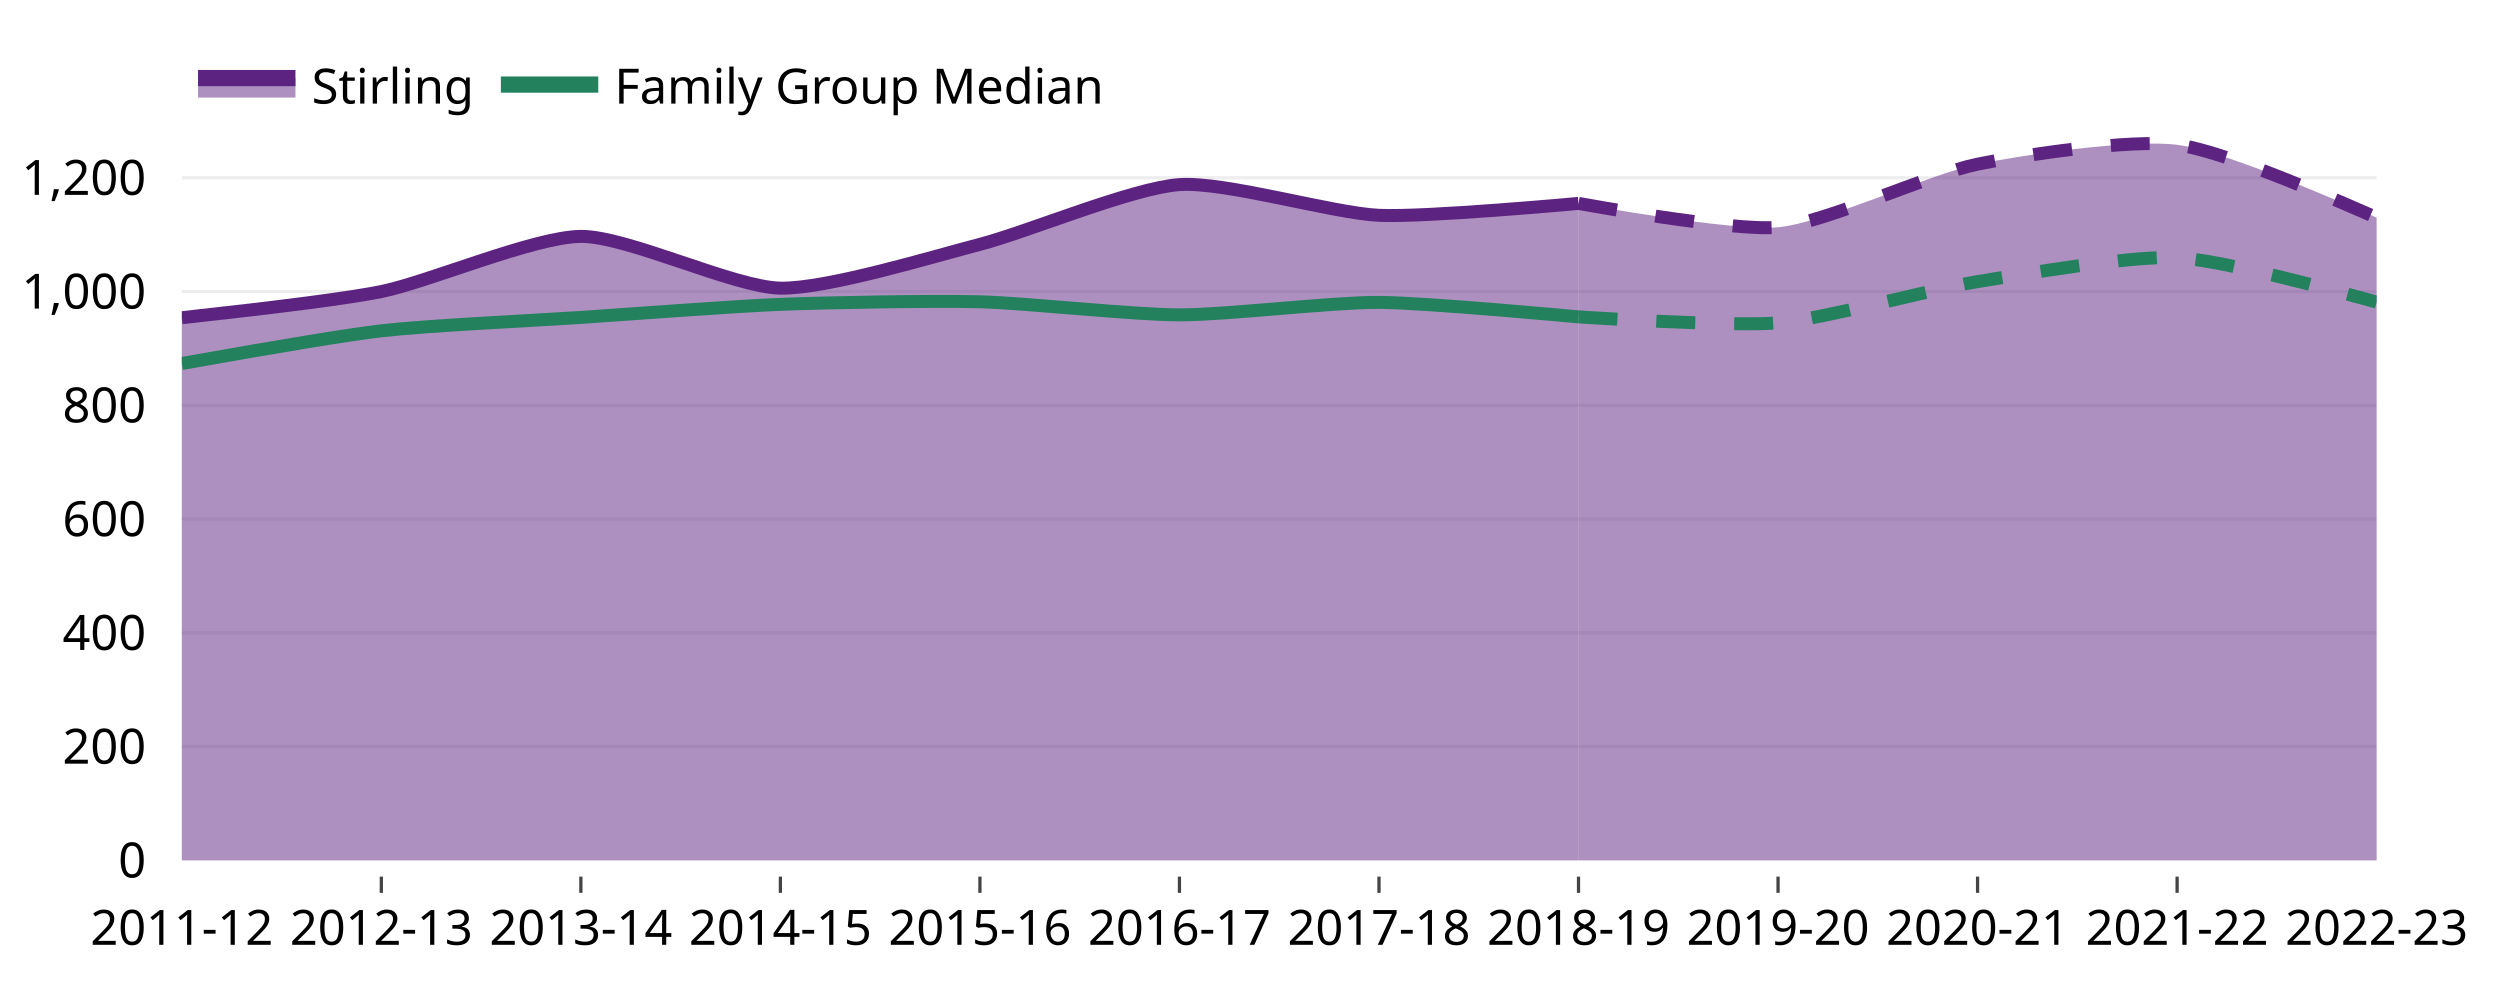
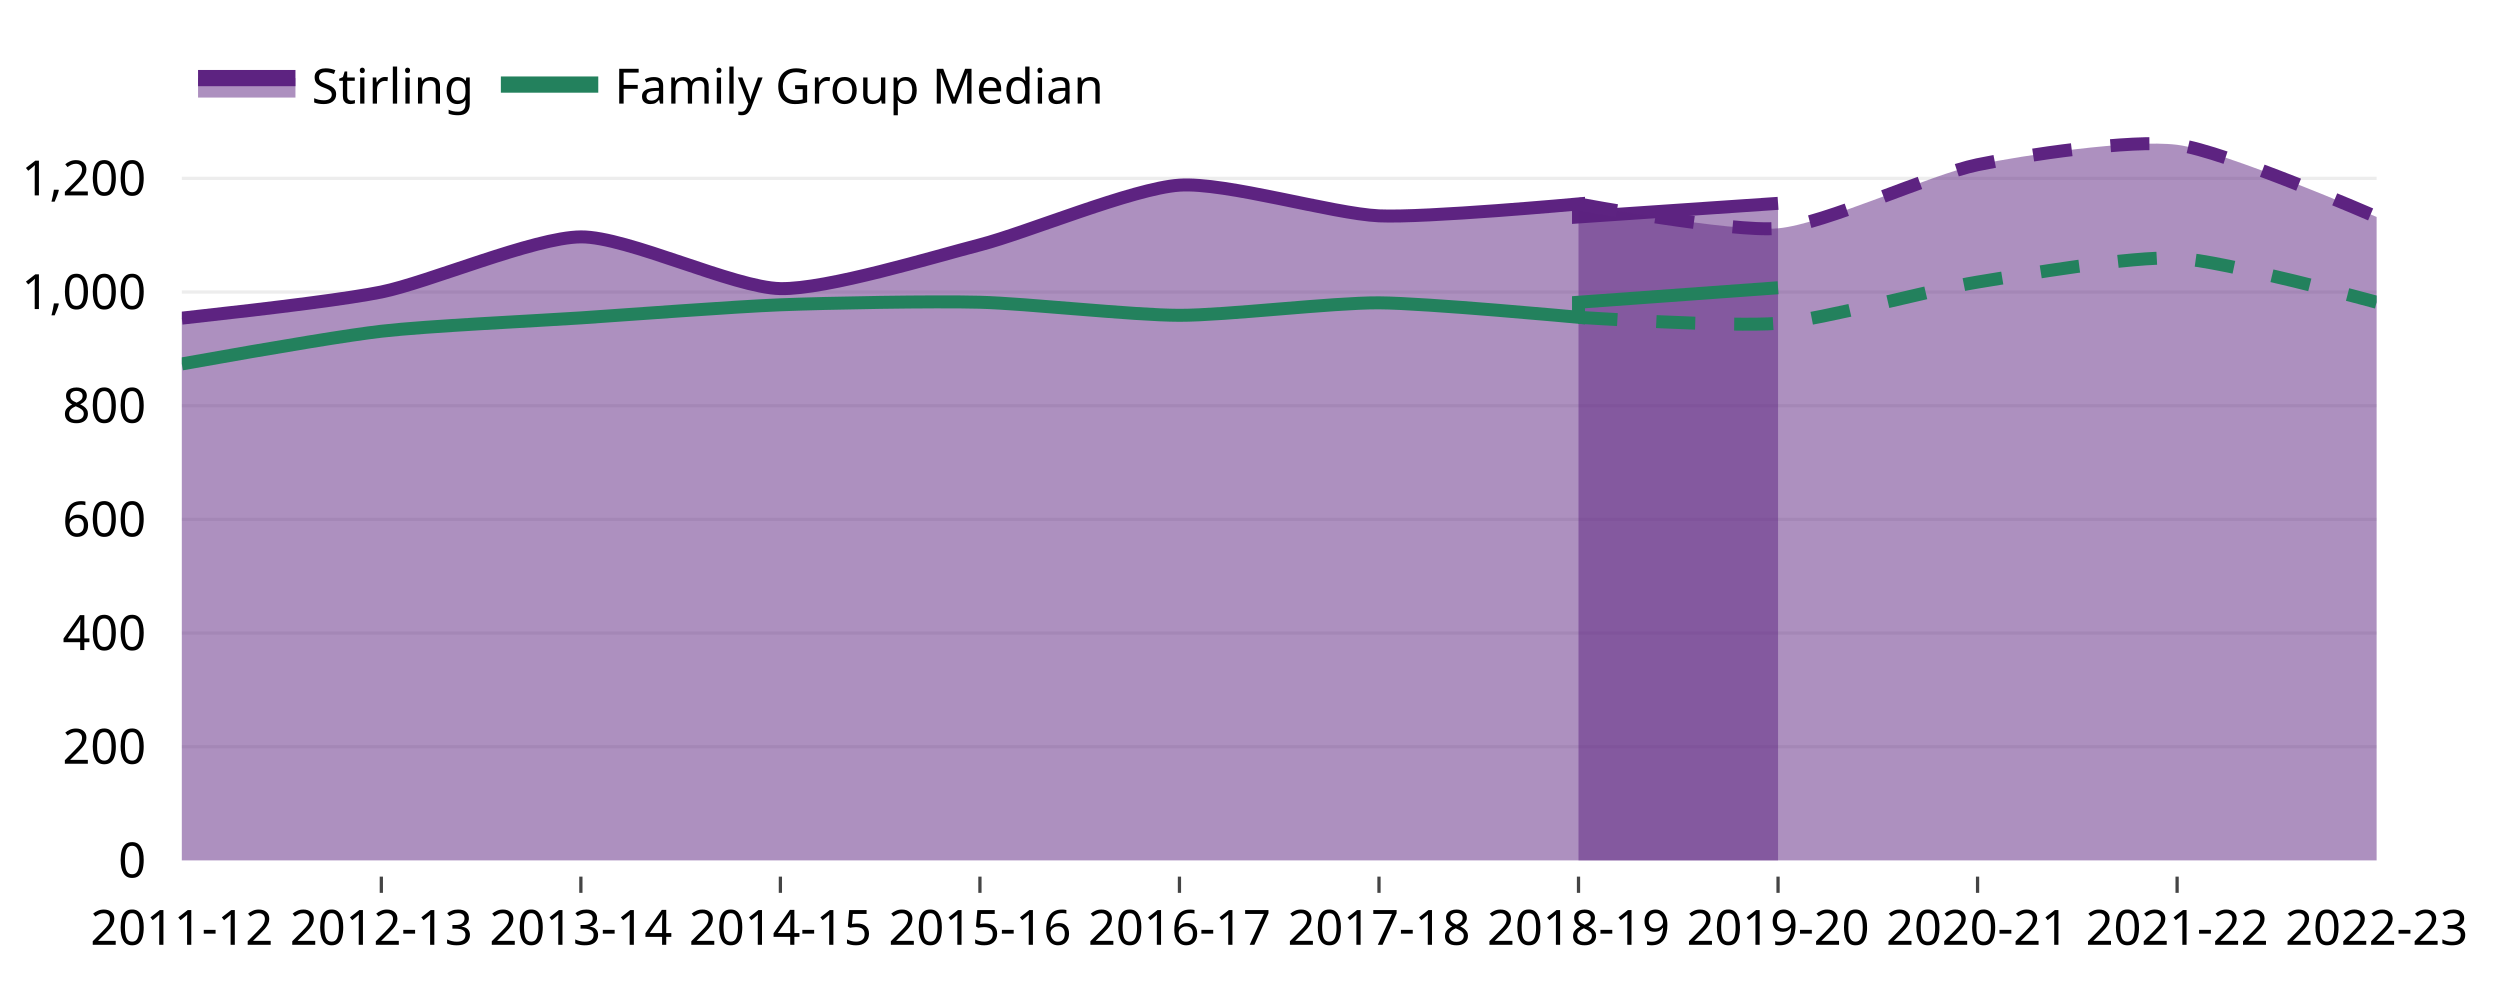
<svg xmlns="http://www.w3.org/2000/svg" class="main-svg" width="770" height="305" style="" viewBox="0 0 770 305">
  <rect x="0" y="0" width="770" height="305" style="fill: rgb(255, 255, 255); fill-opacity: 1;" />
-   <defs id="defs-8b23bc">
+   <defs id="defs-6d414c">
    <g class="clips">
-       <clipPath id="clip8b23bcxyplot" class="plotclip">
+       <clipPath id="clip6d414cxyplot" class="plotclip">
        <rect width="676" height="232" />
      </clipPath>
-       <clipPath class="axesclip" id="clip8b23bcx">
+       <clipPath class="axesclip" id="clip6d414cx">
        <rect x="56" y="0" width="676" height="305" />
      </clipPath>
-       <clipPath class="axesclip" id="clip8b23bcy">
+       <clipPath class="axesclip" id="clip6d414cy">
        <rect x="0" y="33" width="770" height="232" />
      </clipPath>
-       <clipPath class="axesclip" id="clip8b23bcxy">
+       <clipPath class="axesclip" id="clip6d414cxy">
        <rect x="56" y="33" width="676" height="232" />
      </clipPath>
    </g>
    <g class="gradients" />
    <g class="patterns" />
  </defs>
  <g class="bglayer">
    <rect class="bg" x="46" y="23" width="696" height="252" style="fill: rgb(0, 0, 0); fill-opacity: 0; stroke-width: 0;" />
  </g>
  <g class="layer-below">
    <g class="imagelayer" />
    <g class="shapelayer" />
  </g>
  <g class="cartesianlayer">
    <g class="subplot xy">
      <g class="layer-subplot">
        <g class="shapelayer" />
        <g class="imagelayer" />
      </g>
      <g class="minor-gridlayer">
        <g class="x" />
        <g class="y" />
      </g>
      <g class="gridlayer">
        <g class="x">
          <path class="xgrid crisp" transform="translate(117.45,0)" d="M0,33v232" style="stroke: rgb(255, 255, 255); stroke-opacity: 1; stroke-width: 1px;" />
          <path class="xgrid crisp" transform="translate(178.91,0)" d="M0,33v232" style="stroke: rgb(255, 255, 255); stroke-opacity: 1; stroke-width: 1px;" />
          <path class="xgrid crisp" transform="translate(240.36,0)" d="M0,33v232" style="stroke: rgb(255, 255, 255); stroke-opacity: 1; stroke-width: 1px;" />
          <path class="xgrid crisp" transform="translate(301.82,0)" d="M0,33v232" style="stroke: rgb(255, 255, 255); stroke-opacity: 1; stroke-width: 1px;" />
          <path class="xgrid crisp" transform="translate(363.27,0)" d="M0,33v232" style="stroke: rgb(255, 255, 255); stroke-opacity: 1; stroke-width: 1px;" />
          <path class="xgrid crisp" transform="translate(424.73,0)" d="M0,33v232" style="stroke: rgb(255, 255, 255); stroke-opacity: 1; stroke-width: 1px;" />
          <path class="xgrid crisp" transform="translate(486.18,0)" d="M0,33v232" style="stroke: rgb(255, 255, 255); stroke-opacity: 1; stroke-width: 1px;" />
          <path class="xgrid crisp" transform="translate(547.64,0)" d="M0,33v232" style="stroke: rgb(255, 255, 255); stroke-opacity: 1; stroke-width: 1px;" />
          <path class="xgrid crisp" transform="translate(609.09,0)" d="M0,33v232" style="stroke: rgb(255, 255, 255); stroke-opacity: 1; stroke-width: 1px;" />
          <path class="xgrid crisp" transform="translate(670.55,0)" d="M0,33v232" style="stroke: rgb(255, 255, 255); stroke-opacity: 1; stroke-width: 1px;" />
        </g>
        <g class="y">
-           <path class="ygrid crisp" transform="translate(0,229.96)" d="M56,0h676" style="stroke: rgb(237, 237, 237); stroke-opacity: 1; stroke-width: 1px;" />
-           <path class="ygrid crisp" transform="translate(0,194.92)" d="M56,0h676" style="stroke: rgb(237, 237, 237); stroke-opacity: 1; stroke-width: 1px;" />
-           <path class="ygrid crisp" transform="translate(0,159.88)" d="M56,0h676" style="stroke: rgb(237, 237, 237); stroke-opacity: 1; stroke-width: 1px;" />
-           <path class="ygrid crisp" transform="translate(0,124.84)" d="M56,0h676" style="stroke: rgb(237, 237, 237); stroke-opacity: 1; stroke-width: 1px;" />
-           <path class="ygrid crisp" transform="translate(0,89.8)" d="M56,0h676" style="stroke: rgb(237, 237, 237); stroke-opacity: 1; stroke-width: 1px;" />
-           <path class="ygrid crisp" transform="translate(0,54.76)" d="M56,0h676" style="stroke: rgb(237, 237, 237); stroke-opacity: 1; stroke-width: 1px;" />
+           <path class="ygrid crisp" transform="translate(0,229.99)" d="M56,0h676" style="stroke: rgb(237, 237, 237); stroke-opacity: 1; stroke-width: 1px;" />
+           <path class="ygrid crisp" transform="translate(0,194.98)" d="M56,0h676" style="stroke: rgb(237, 237, 237); stroke-opacity: 1; stroke-width: 1px;" />
+           <path class="ygrid crisp" transform="translate(0,159.96)" d="M56,0h676" style="stroke: rgb(237, 237, 237); stroke-opacity: 1; stroke-width: 1px;" />
+           <path class="ygrid crisp" transform="translate(0,124.95)" d="M56,0h676" style="stroke: rgb(237, 237, 237); stroke-opacity: 1; stroke-width: 1px;" />
+           <path class="ygrid crisp" transform="translate(0,89.94)" d="M56,0h676" style="stroke: rgb(237, 237, 237); stroke-opacity: 1; stroke-width: 1px;" />
+           <path class="ygrid crisp" transform="translate(0,54.93)" d="M56,0h676" style="stroke: rgb(237, 237, 237); stroke-opacity: 1; stroke-width: 1px;" />
        </g>
      </g>
      <g class="zerolinelayer">
        <path class="yzl zl crisp" transform="translate(0,265)" d="M56,0h676" style="stroke: rgb(255, 255, 255); stroke-opacity: 1; stroke-width: 2px;" />
      </g>
      <path class="xlines-below" />
      <path class="ylines-below" />
      <g class="overlines-below" />
      <g class="xaxislayer-below" />
      <g class="yaxislayer-below" />
      <g class="overaxes-below" />
-       <g class="plot" transform="translate(56,33)" clip-path="url(#clip8b23bcxyplot)">
+       <g class="plot" transform="translate(56,33)" clip-path="url(#clip6d414cxyplot)">
        <g class="scatterlayer mlayer">
-           <g class="trace scatter tracef005e6" style="stroke-miterlimit: 2;">
+           <g class="trace scatter tracebed265" style="stroke-miterlimit: 2;">
            <g class="fills">
              <g>
-                 <path class="js-fill" d="M430.18,232L0,232L0,64.86Q47.21,59.69 61.45,56.8C75.89,53.87 108.55,39.92 122.91,39.81C137.23,39.7 169.99,55.48 184.36,55.75C198.67,56.02 231.55,45.96 245.82,42.26C260.23,38.53 292.82,24.86 307.27,23.86C321.5,22.88 354.35,32.65 368.73,33.32C383.03,33.99 430.18,29.65 430.18,29.65Q430.18,29.65 430.18,29.65" style="fill: rgb(93, 35, 129); fill-opacity: 0.5; stroke-width: 0;" />
-               </g>
-             </g>
-             <g class="errorbars" />
-             <g class="lines">
-               <path class="js-line" d="M0,64.86Q47.21,59.69 61.45,56.8C75.89,53.87 108.55,39.92 122.91,39.81C137.23,39.7 169.99,55.48 184.36,55.75C198.67,56.02 231.55,45.96 245.82,42.26C260.23,38.53 292.82,24.86 307.27,23.86C321.5,22.88 354.35,32.65 368.73,33.32C383.03,33.99 430.18,29.65 430.18,29.65Q430.18,29.65 430.18,29.65" style="vector-effect: none; fill: none; stroke: rgb(93, 35, 129); stroke-opacity: 1; stroke-width: 4px; opacity: 1;" />
-             </g>
-             <g class="points" />
-             <g class="text" />
-           </g>
-           <g class="trace scatter trace5a7cf6" style="stroke-miterlimit: 2;">
+                 <path class="js-fill" d="M491.64,232L0,232L0,64.99Q47.21,59.82 61.45,56.94C75.89,54.01 108.55,40.07 122.91,39.96C137.23,39.85 169.99,55.62 184.36,55.89C198.67,56.16 231.55,46.1 245.82,42.41C260.23,38.68 292.82,25.03 307.27,24.03C321.5,23.05 354.35,32.81 368.73,33.48C383.03,34.14 430.18,29.81 430.18,29.81C430.18,29.81 430.18,29.81 430.18,29.81C430.18,29.81 430.18,33.83 430.18,33.83C430.18,33.83 430.18,33.83 430.18,33.83Q430.18,33.83 491.64,29.63" style="fill: rgb(93, 35, 129); fill-opacity: 0.5; stroke-width: 0;" />
+               </g>
+             </g>
+             <g class="errorbars" />
+             <g class="lines">
+               <path class="js-line" d="M0,64.99Q47.21,59.82 61.45,56.94C75.89,54.01 108.55,40.07 122.91,39.96C137.23,39.85 169.99,55.62 184.36,55.89C198.67,56.16 231.55,46.1 245.82,42.41C260.23,38.68 292.82,25.03 307.27,24.03C321.5,23.05 354.35,32.81 368.73,33.48C383.03,34.14 430.18,29.81 430.18,29.81C430.18,29.81 430.18,29.81 430.18,29.81C430.18,29.81 430.18,33.83 430.18,33.83C430.18,33.83 430.18,33.83 430.18,33.83Q430.18,33.83 491.64,29.63" style="vector-effect: none; fill: none; stroke: rgb(93, 35, 129); stroke-opacity: 1; stroke-width: 4px; opacity: 1;" />
+             </g>
+             <g class="points" />
+             <g class="text" />
+           </g>
+           <g class="trace scatter tracee2c1eb" style="stroke-miterlimit: 2;">
            <g class="fills">
              <g>
-                 <path class="js-fill" d="M676,232L430.18,232L430.18,29.65Q430.18,29.65 430.18,29.65C430.18,29.65 477.44,38.33 491.64,37C506.13,35.64 538.59,20.52 553.09,17.56C567.28,14.66 600.41,9.8 614.55,11.6Q629.1,13.45 676,34.03" style="fill: rgb(93, 35, 129); fill-opacity: 0.5; stroke-width: 0;" />
-               </g>
-             </g>
-             <g class="errorbars" />
-             <g class="lines">
-               <path class="js-line" d="M430.18,29.65Q430.18,29.65 430.18,29.65C430.18,29.65 477.44,38.33 491.64,37C506.13,35.64 538.59,20.52 553.09,17.56C567.28,14.66 600.41,9.8 614.55,11.6Q629.1,13.45 676,34.03" style="vector-effect: none; fill: none; stroke: rgb(93, 35, 129); stroke-opacity: 1; stroke-dasharray: 12px, 12px; stroke-width: 4px; opacity: 1;" />
-             </g>
-             <g class="points" />
-             <g class="text" />
-           </g>
-           <g class="trace scatter trace3d8733" style="stroke-miterlimit: 2; opacity: 1;">
+                 <path class="js-fill" d="M676,232L430.18,232L430.18,29.81Q430.18,29.81 430.18,29.81C430.18,29.81 477.44,38.66 491.64,37.33C506.13,35.97 538.59,20.73 553.09,17.73C567.28,14.79 600.41,9.84 614.55,11.6C629.1,13.41 676,33.83 676,33.83Q676,33.83 676,33.83" style="fill: rgb(93, 35, 129); fill-opacity: 0.5; stroke-width: 0;" />
+               </g>
+             </g>
+             <g class="errorbars" />
+             <g class="lines">
+               <path class="js-line" d="M430.18,29.81Q430.18,29.81 430.18,29.81C430.18,29.81 477.44,38.66 491.64,37.33C506.13,35.97 538.59,20.73 553.09,17.73C567.28,14.79 600.41,9.84 614.55,11.6C629.1,13.41 676,33.83 676,33.83Q676,33.83 676,33.83" style="vector-effect: none; fill: none; stroke: rgb(93, 35, 129); stroke-opacity: 1; stroke-dasharray: 12px, 12px; stroke-width: 4px; opacity: 1;" />
+             </g>
+             <g class="points" />
+             <g class="text" />
+           </g>
+           <g class="trace scatter trace546b0d" style="stroke-miterlimit: 2; opacity: 1;">
            <g class="fills" />
            <g class="errorbars" />
            <g class="lines">
-               <path class="js-line" d="M0,78.96Q47.07,70.55 61.45,68.89C75.75,67.24 108.57,65.72 122.91,64.77C137.25,63.82 170.01,61.3 184.36,60.74C198.69,60.18 231.49,59.57 245.82,59.95C260.17,60.33 292.93,63.96 307.27,63.98C321.61,64 354.39,60.06 368.73,60.13C383.07,60.2 430.18,64.6 430.18,64.6Q430.18,64.6 430.18,64.6" style="vector-effect: none; fill: none; stroke: rgb(35, 129, 93); stroke-opacity: 1; stroke-width: 4px; opacity: 1;" />
-             </g>
-             <g class="points" />
-             <g class="text" />
-           </g>
-           <g class="trace scatter traced520f8" style="stroke-miterlimit: 2; opacity: 1;">
+               <path class="js-line" d="M0,79.09Q47.07,70.68 61.45,69.02C75.75,67.37 108.57,65.86 122.91,64.91C137.25,63.96 170.01,61.44 184.36,60.88C198.69,60.32 231.49,59.71 245.82,60.09C260.17,60.47 292.93,64.1 307.27,64.12C321.61,64.14 354.39,60.2 368.73,60.27C383.07,60.34 430.18,64.73 430.18,64.73C430.18,64.73 430.18,64.73 430.18,64.73C430.18,64.73 430.18,60.09 430.18,60.09C430.18,60.09 430.18,60.09 430.18,60.09Q430.18,60.09 491.64,55.63" style="vector-effect: none; fill: none; stroke: rgb(35, 129, 93); stroke-opacity: 1; stroke-width: 4px; opacity: 1;" />
+             </g>
+             <g class="points" />
+             <g class="text" />
+           </g>
+           <g class="trace scatter trace7637be" style="stroke-miterlimit: 2; opacity: 1;">
            <g class="fills" />
            <g class="errorbars" />
            <g class="lines">
-               <path class="js-line" d="M430.18,64.6Q430.18,64.6 430.18,64.6C430.18,64.6 477.37,67.68 491.64,66.44C506.05,65.18 538.7,56.08 553.09,53.74C567.38,51.41 600.27,45.67 614.55,46.38Q628.95,47.1 676,60.04" style="vector-effect: none; fill: none; stroke: rgb(35, 129, 93); stroke-opacity: 1; stroke-dasharray: 12px, 12px; stroke-width: 4px; opacity: 1;" />
+               <path class="js-line" d="M430.18,64.73Q430.18,64.73 430.18,64.73C430.18,64.73 477.37,67.81 491.64,66.57C506.05,65.31 538.7,56.22 553.09,53.88C567.38,51.55 600.27,45.82 614.55,46.52C628.95,47.23 676,60.09 676,60.09Q676,60.09 676,60.09" style="vector-effect: none; fill: none; stroke: rgb(35, 129, 93); stroke-opacity: 1; stroke-dasharray: 12px, 12px; stroke-width: 4px; opacity: 1;" />
            </g>
            <g class="points" />
            <g class="text" />
          </g>
        </g>
      </g>
      <g class="overplot" />
      <path class="xlines-above crisp" d="" style="fill: none; stroke-width: 1px; stroke: rgb(0, 0, 0); stroke-opacity: 0;" />
      <path class="ylines-above crisp" d="M0,0" style="fill: none;" />
      <g class="overlines-above" />
      <g class="xaxislayer-above">
        <path class="xtick ticks crisp" d="M0,275v-5" transform="translate(117.45,0)" style="stroke: rgb(68, 68, 68); stroke-opacity: 1; stroke-width: 1px;" />
        <path class="xtick ticks crisp" d="M0,275v-5" transform="translate(178.91,0)" style="stroke: rgb(68, 68, 68); stroke-opacity: 1; stroke-width: 1px;" />
        <path class="xtick ticks crisp" d="M0,275v-5" transform="translate(240.36,0)" style="stroke: rgb(68, 68, 68); stroke-opacity: 1; stroke-width: 1px;" />
        <path class="xtick ticks crisp" d="M0,275v-5" transform="translate(301.82,0)" style="stroke: rgb(68, 68, 68); stroke-opacity: 1; stroke-width: 1px;" />
        <path class="xtick ticks crisp" d="M0,275v-5" transform="translate(363.27,0)" style="stroke: rgb(68, 68, 68); stroke-opacity: 1; stroke-width: 1px;" />
        <path class="xtick ticks crisp" d="M0,275v-5" transform="translate(424.73,0)" style="stroke: rgb(68, 68, 68); stroke-opacity: 1; stroke-width: 1px;" />
        <path class="xtick ticks crisp" d="M0,275v-5" transform="translate(486.18,0)" style="stroke: rgb(68, 68, 68); stroke-opacity: 1; stroke-width: 1px;" />
        <path class="xtick ticks crisp" d="M0,275v-5" transform="translate(547.64,0)" style="stroke: rgb(68, 68, 68); stroke-opacity: 1; stroke-width: 1px;" />
        <path class="xtick ticks crisp" d="M0,275v-5" transform="translate(609.09,0)" style="stroke: rgb(68, 68, 68); stroke-opacity: 1; stroke-width: 1px;" />
        <path class="xtick ticks crisp" d="M0,275v-5" transform="translate(670.55,0)" style="stroke: rgb(68, 68, 68); stroke-opacity: 1; stroke-width: 1px;" />
        <g class="xtick">
          <text text-anchor="middle" x="0" y="291" transform="translate(56,0)" style="font-family: 'Segoe UI Semibold'; font-size: 15px; fill: rgb(0, 0, 0); fill-opacity: 1; white-space: pre; opacity: 1;">2011-12</text>
        </g>
        <g class="xtick">
          <text text-anchor="middle" x="0" y="291" transform="translate(117.45,0)" style="font-family: 'Segoe UI Semibold'; font-size: 15px; fill: rgb(0, 0, 0); fill-opacity: 1; white-space: pre; opacity: 1;">2012-13</text>
        </g>
        <g class="xtick">
          <text text-anchor="middle" x="0" y="291" transform="translate(178.91,0)" style="font-family: 'Segoe UI Semibold'; font-size: 15px; fill: rgb(0, 0, 0); fill-opacity: 1; white-space: pre; opacity: 1;">2013-14</text>
        </g>
        <g class="xtick">
          <text text-anchor="middle" x="0" y="291" transform="translate(240.36,0)" style="font-family: 'Segoe UI Semibold'; font-size: 15px; fill: rgb(0, 0, 0); fill-opacity: 1; white-space: pre; opacity: 1;">2014-15</text>
        </g>
        <g class="xtick">
          <text text-anchor="middle" x="0" y="291" transform="translate(301.82,0)" style="font-family: 'Segoe UI Semibold'; font-size: 15px; fill: rgb(0, 0, 0); fill-opacity: 1; white-space: pre; opacity: 1;">2015-16</text>
        </g>
        <g class="xtick">
          <text text-anchor="middle" x="0" y="291" transform="translate(363.27,0)" style="font-family: 'Segoe UI Semibold'; font-size: 15px; fill: rgb(0, 0, 0); fill-opacity: 1; white-space: pre; opacity: 1;">2016-17</text>
        </g>
        <g class="xtick">
          <text text-anchor="middle" x="0" y="291" transform="translate(424.73,0)" style="font-family: 'Segoe UI Semibold'; font-size: 15px; fill: rgb(0, 0, 0); fill-opacity: 1; white-space: pre; opacity: 1;">2017-18</text>
        </g>
        <g class="xtick">
          <text text-anchor="middle" x="0" y="291" transform="translate(486.18,0)" style="font-family: 'Segoe UI Semibold'; font-size: 15px; fill: rgb(0, 0, 0); fill-opacity: 1; white-space: pre; opacity: 1;">2018-19</text>
        </g>
        <g class="xtick">
          <text text-anchor="middle" x="0" y="291" transform="translate(547.64,0)" style="font-family: 'Segoe UI Semibold'; font-size: 15px; fill: rgb(0, 0, 0); fill-opacity: 1; white-space: pre; opacity: 1;">2019-20</text>
        </g>
        <g class="xtick">
          <text text-anchor="middle" x="0" y="291" transform="translate(609.09,0)" style="font-family: 'Segoe UI Semibold'; font-size: 15px; fill: rgb(0, 0, 0); fill-opacity: 1; white-space: pre; opacity: 1;">2020-21</text>
        </g>
        <g class="xtick">
          <text text-anchor="middle" x="0" y="291" transform="translate(670.55,0)" style="font-family: 'Segoe UI Semibold'; font-size: 15px; fill: rgb(0, 0, 0); fill-opacity: 1; white-space: pre; opacity: 1;">2021-22</text>
        </g>
        <g class="xtick">
          <text text-anchor="middle" x="0" y="291" transform="translate(732,0)" style="font-family: 'Segoe UI Semibold'; font-size: 15px; fill: rgb(0, 0, 0); fill-opacity: 1; white-space: pre; opacity: 1;">2022-23</text>
        </g>
      </g>
      <g class="yaxislayer-above">
        <g class="ytick">
          <text text-anchor="end" x="45" y="5.25" transform="translate(0,265)" style="font-family: 'Segoe UI Semibold'; font-size: 15px; fill: rgb(0, 0, 0); fill-opacity: 1; white-space: pre; opacity: 1;">0</text>
        </g>
        <g class="ytick">
-           <text text-anchor="end" x="45" y="5.25" style="font-family: 'Segoe UI Semibold'; font-size: 15px; fill: rgb(0, 0, 0); fill-opacity: 1; white-space: pre; opacity: 1;" transform="translate(0,229.96)">200</text>
-         </g>
-         <g class="ytick">
-           <text text-anchor="end" x="45" y="5.25" style="font-family: 'Segoe UI Semibold'; font-size: 15px; fill: rgb(0, 0, 0); fill-opacity: 1; white-space: pre; opacity: 1;" transform="translate(0,194.92)">400</text>
-         </g>
-         <g class="ytick">
-           <text text-anchor="end" x="45" y="5.25" style="font-family: 'Segoe UI Semibold'; font-size: 15px; fill: rgb(0, 0, 0); fill-opacity: 1; white-space: pre; opacity: 1;" transform="translate(0,159.88)">600</text>
-         </g>
-         <g class="ytick">
-           <text text-anchor="end" x="45" y="5.25" style="font-family: 'Segoe UI Semibold'; font-size: 15px; fill: rgb(0, 0, 0); fill-opacity: 1; white-space: pre; opacity: 1;" transform="translate(0,124.84)">800</text>
-         </g>
-         <g class="ytick">
-           <text text-anchor="end" x="45" y="5.25" style="font-family: 'Segoe UI Semibold'; font-size: 15px; fill: rgb(0, 0, 0); fill-opacity: 1; white-space: pre; opacity: 1;" transform="translate(0,89.8)">1,000</text>
-         </g>
-         <g class="ytick">
-           <text text-anchor="end" x="45" y="5.25" style="font-family: 'Segoe UI Semibold'; font-size: 15px; fill: rgb(0, 0, 0); fill-opacity: 1; white-space: pre; opacity: 1;" transform="translate(0,54.76)">1,200</text>
+           <text text-anchor="end" x="45" y="5.25" style="font-family: 'Segoe UI Semibold'; font-size: 15px; fill: rgb(0, 0, 0); fill-opacity: 1; white-space: pre; opacity: 1;" transform="translate(0,229.99)">200</text>
+         </g>
+         <g class="ytick">
+           <text text-anchor="end" x="45" y="5.25" style="font-family: 'Segoe UI Semibold'; font-size: 15px; fill: rgb(0, 0, 0); fill-opacity: 1; white-space: pre; opacity: 1;" transform="translate(0,194.98)">400</text>
+         </g>
+         <g class="ytick">
+           <text text-anchor="end" x="45" y="5.25" style="font-family: 'Segoe UI Semibold'; font-size: 15px; fill: rgb(0, 0, 0); fill-opacity: 1; white-space: pre; opacity: 1;" transform="translate(0,159.96)">600</text>
+         </g>
+         <g class="ytick">
+           <text text-anchor="end" x="45" y="5.25" style="font-family: 'Segoe UI Semibold'; font-size: 15px; fill: rgb(0, 0, 0); fill-opacity: 1; white-space: pre; opacity: 1;" transform="translate(0,124.95)">800</text>
+         </g>
+         <g class="ytick">
+           <text text-anchor="end" x="45" y="5.25" style="font-family: 'Segoe UI Semibold'; font-size: 15px; fill: rgb(0, 0, 0); fill-opacity: 1; white-space: pre; opacity: 1;" transform="translate(0,89.94)">1,000</text>
+         </g>
+         <g class="ytick">
+           <text text-anchor="end" x="45" y="5.25" style="font-family: 'Segoe UI Semibold'; font-size: 15px; fill: rgb(0, 0, 0); fill-opacity: 1; white-space: pre; opacity: 1;" transform="translate(0,54.93)">1,200</text>
        </g>
      </g>
      <g class="overaxes-above" />
    </g>
  </g>
  <g class="polarlayer" />
  <g class="smithlayer" />
  <g class="ternarylayer" />
  <g class="geolayer" />
  <g class="funnelarealayer" />
  <g class="pielayer" />
  <g class="iciclelayer" />
  <g class="treemaplayer" />
  <g class="sunburstlayer" />
  <g class="glimages" />
-   <defs id="topdefs-8b23bc">
+   <defs id="topdefs-6d414c">
    <g class="clips" />
-     <clipPath id="legend8b23bc">
+     <clipPath id="legend6d414c">
      <rect width="285" height="33" x="0" y="0" />
    </clipPath>
  </defs>
  <g class="layer-above">
    <g class="imagelayer" />
    <g class="shapelayer" />
  </g>
  <g class="infolayer">
    <g class="legend" pointer-events="all" transform="translate(56,9.8)">
      <rect class="bg" shape-rendering="crispEdges" width="285" height="33" x="0" y="0" style="stroke: rgb(68, 68, 68); stroke-opacity: 1; fill: rgb(0, 0, 0); fill-opacity: 0; stroke-width: 0px;" />
-       <g class="scrollbox" transform="" clip-path="url(#legend8b23bc)">
+       <g class="scrollbox" transform="" clip-path="url(#legend6d414c)">
        <g class="groups">
          <g class="traces" transform="translate(0,16.25)" style="opacity: 1;">
            <text class="legendtext" text-anchor="start" x="40" y="5.85" style="font-family: 'Segoe UI Semibold'; font-size: 15px; fill: rgb(0, 0, 0); fill-opacity: 1; white-space: pre;">Stirling</text>
            <g class="layers">
              <g class="legendfill">
                <path class="js-fill" d="M5,-2h30v6h-30z" style="stroke-width: 0; fill: rgb(93, 35, 129); fill-opacity: 0.5;" />
              </g>
              <g class="legendlines">
                <path class="js-line" d="M5,-2h30" style="fill: none; stroke: rgb(93, 35, 129); stroke-opacity: 1; stroke-width: 5px;" />
              </g>
              <g class="legendsymbols">
                <g class="legendpoints" />
              </g>
            </g>
            <rect class="legendtoggle" x="0" y="-11.25" width="90.766" height="22.5" style="fill: rgb(0, 0, 0); fill-opacity: 0;" />
          </g>
          <g class="traces" transform="translate(93.26562,16.25)" style="opacity: 1;">
            <text class="legendtext" text-anchor="start" x="40" y="5.85" style="font-family: 'Segoe UI Semibold'; font-size: 15px; fill: rgb(0, 0, 0); fill-opacity: 1; white-space: pre;">Family Group Median</text>
            <g class="layers" style="opacity: 1;">
              <g class="legendfill" />
              <g class="legendlines">
                <path class="js-line" d="M5,0h30" style="fill: none; stroke: rgb(35, 129, 93); stroke-opacity: 1; stroke-width: 5px;" />
              </g>
              <g class="legendsymbols">
                <g class="legendpoints" />
              </g>
            </g>
            <rect class="legendtoggle" x="0" y="-11.25" width="188.609" height="22.5" style="fill: rgb(0, 0, 0); fill-opacity: 0;" />
          </g>
        </g>
      </g>
      <rect class="scrollbar" rx="20" ry="3" width="0" height="0" x="0" y="0" style="fill: rgb(128, 139, 164); fill-opacity: 1;" />
    </g>
    <g class="g-gtitle" />
    <g class="g-xtitle" />
    <g class="g-ytitle" />
  </g>
</svg>
